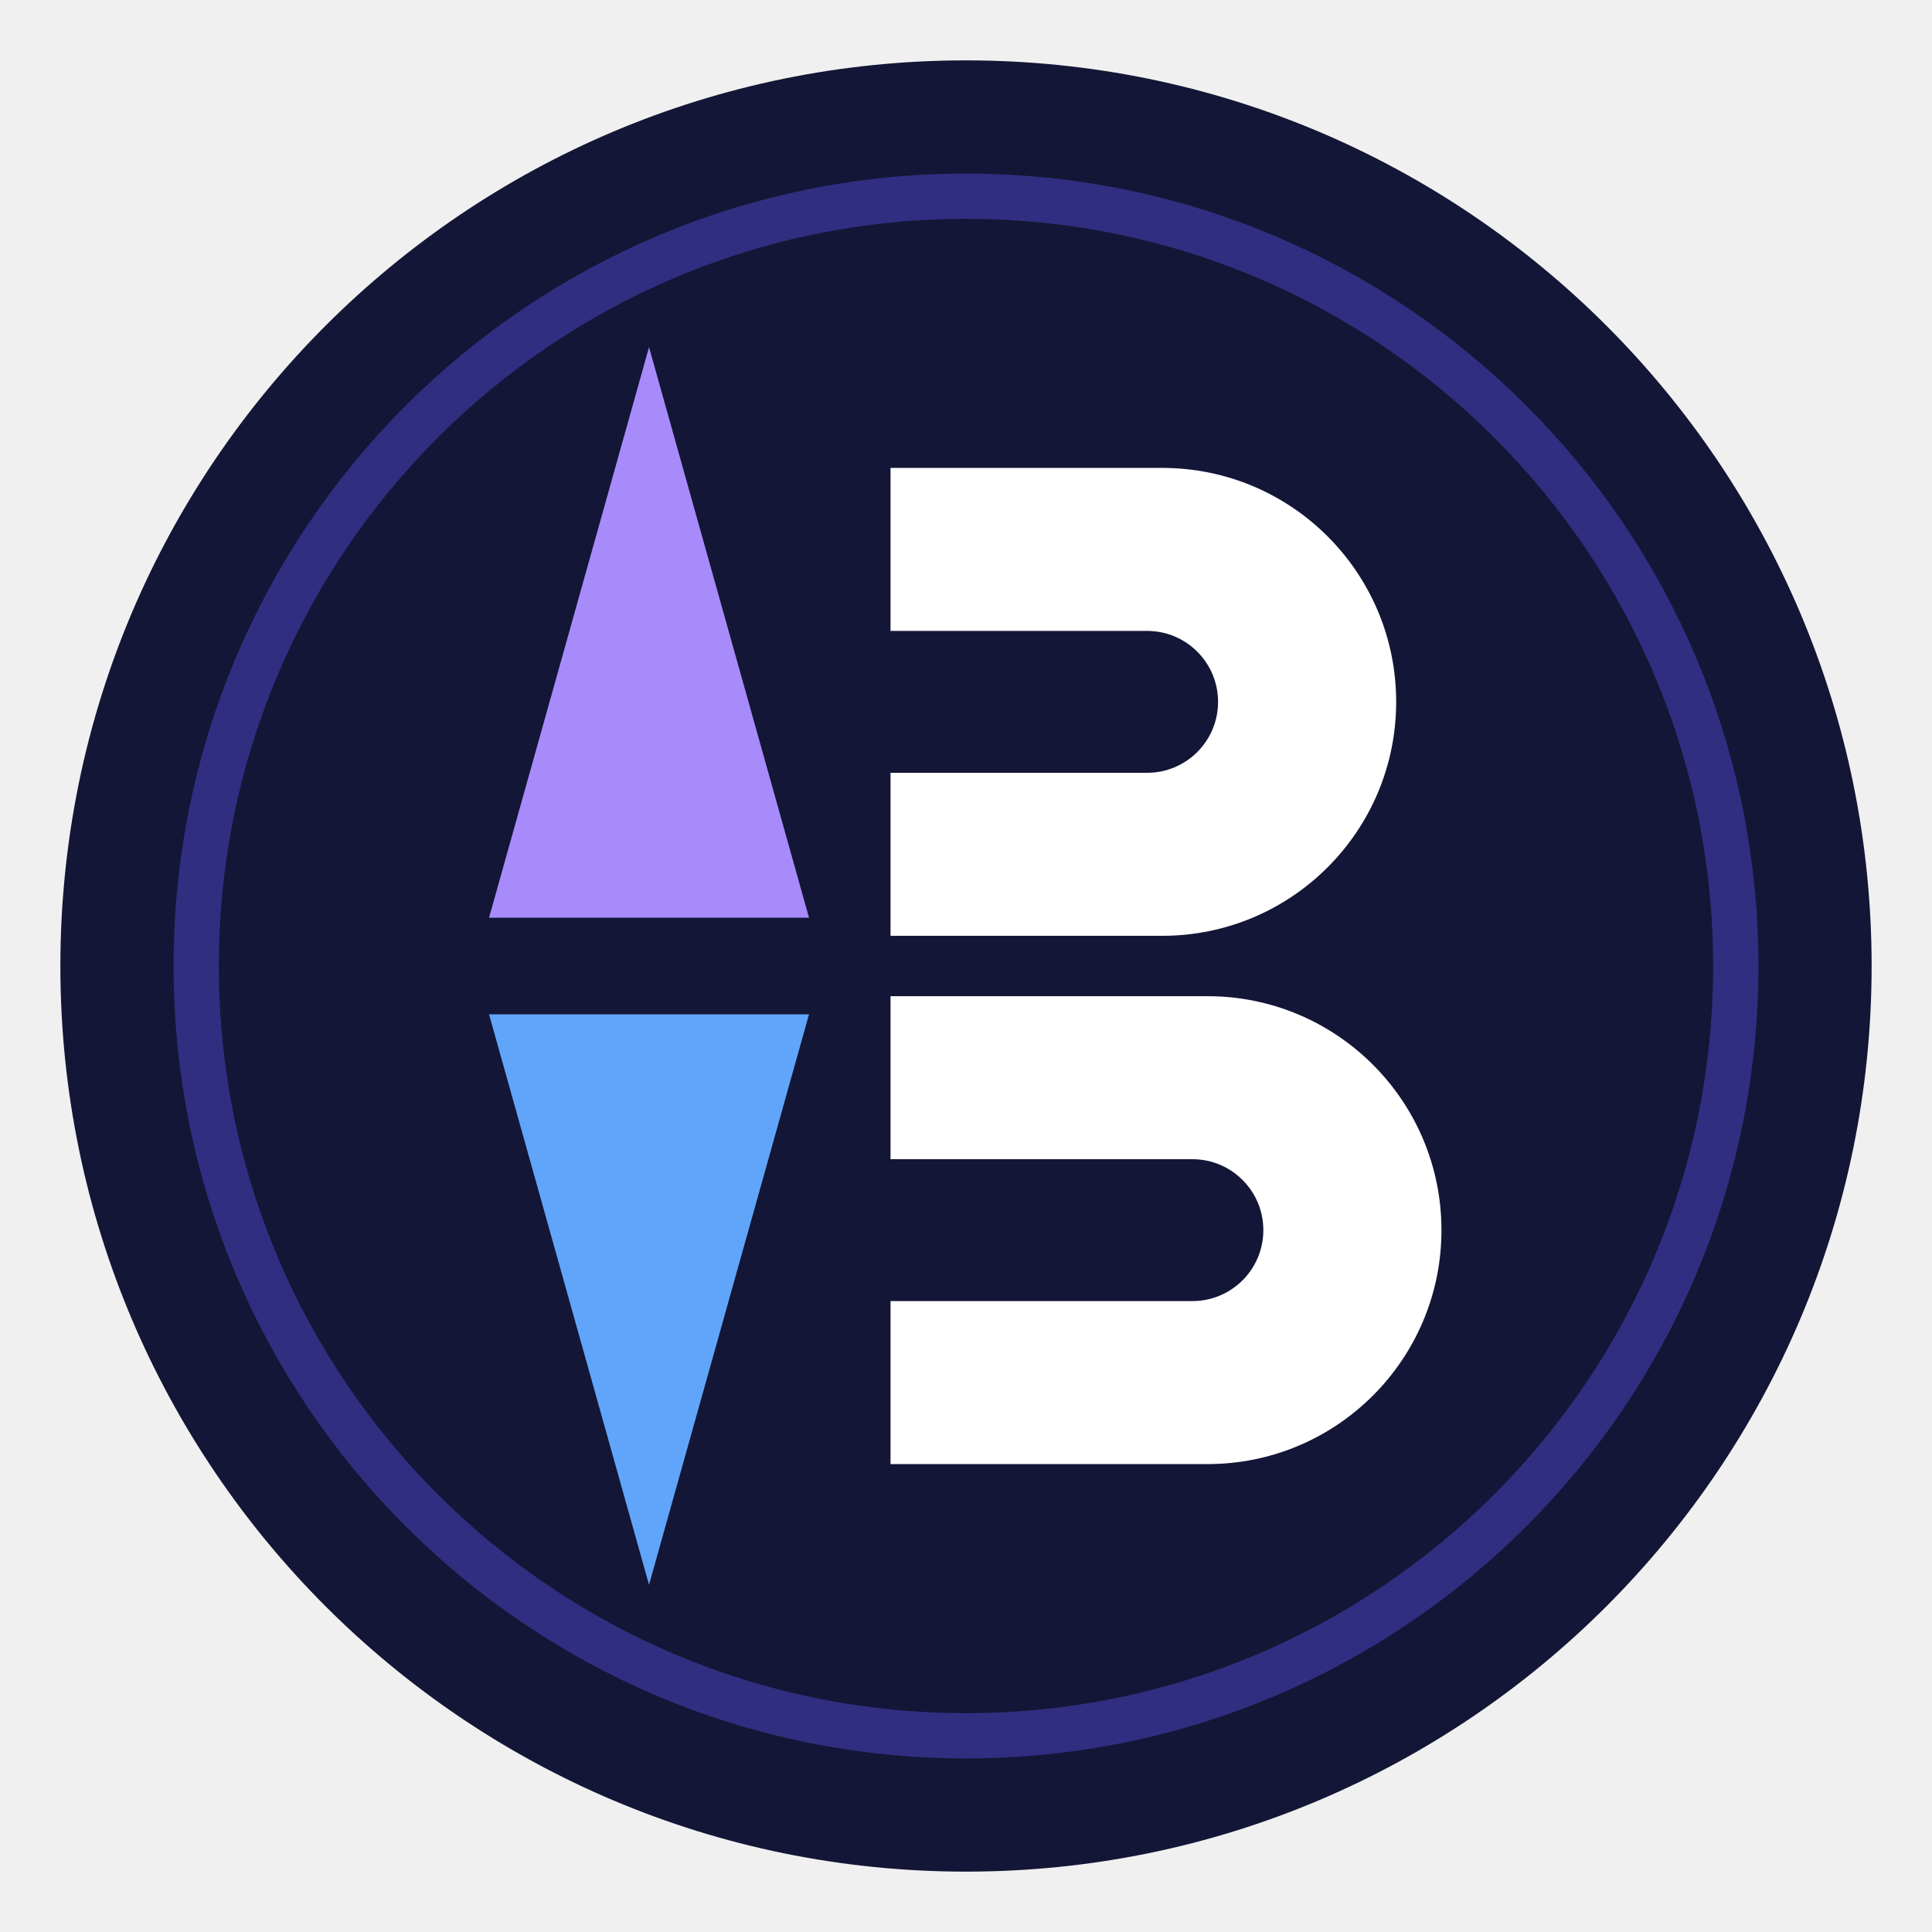
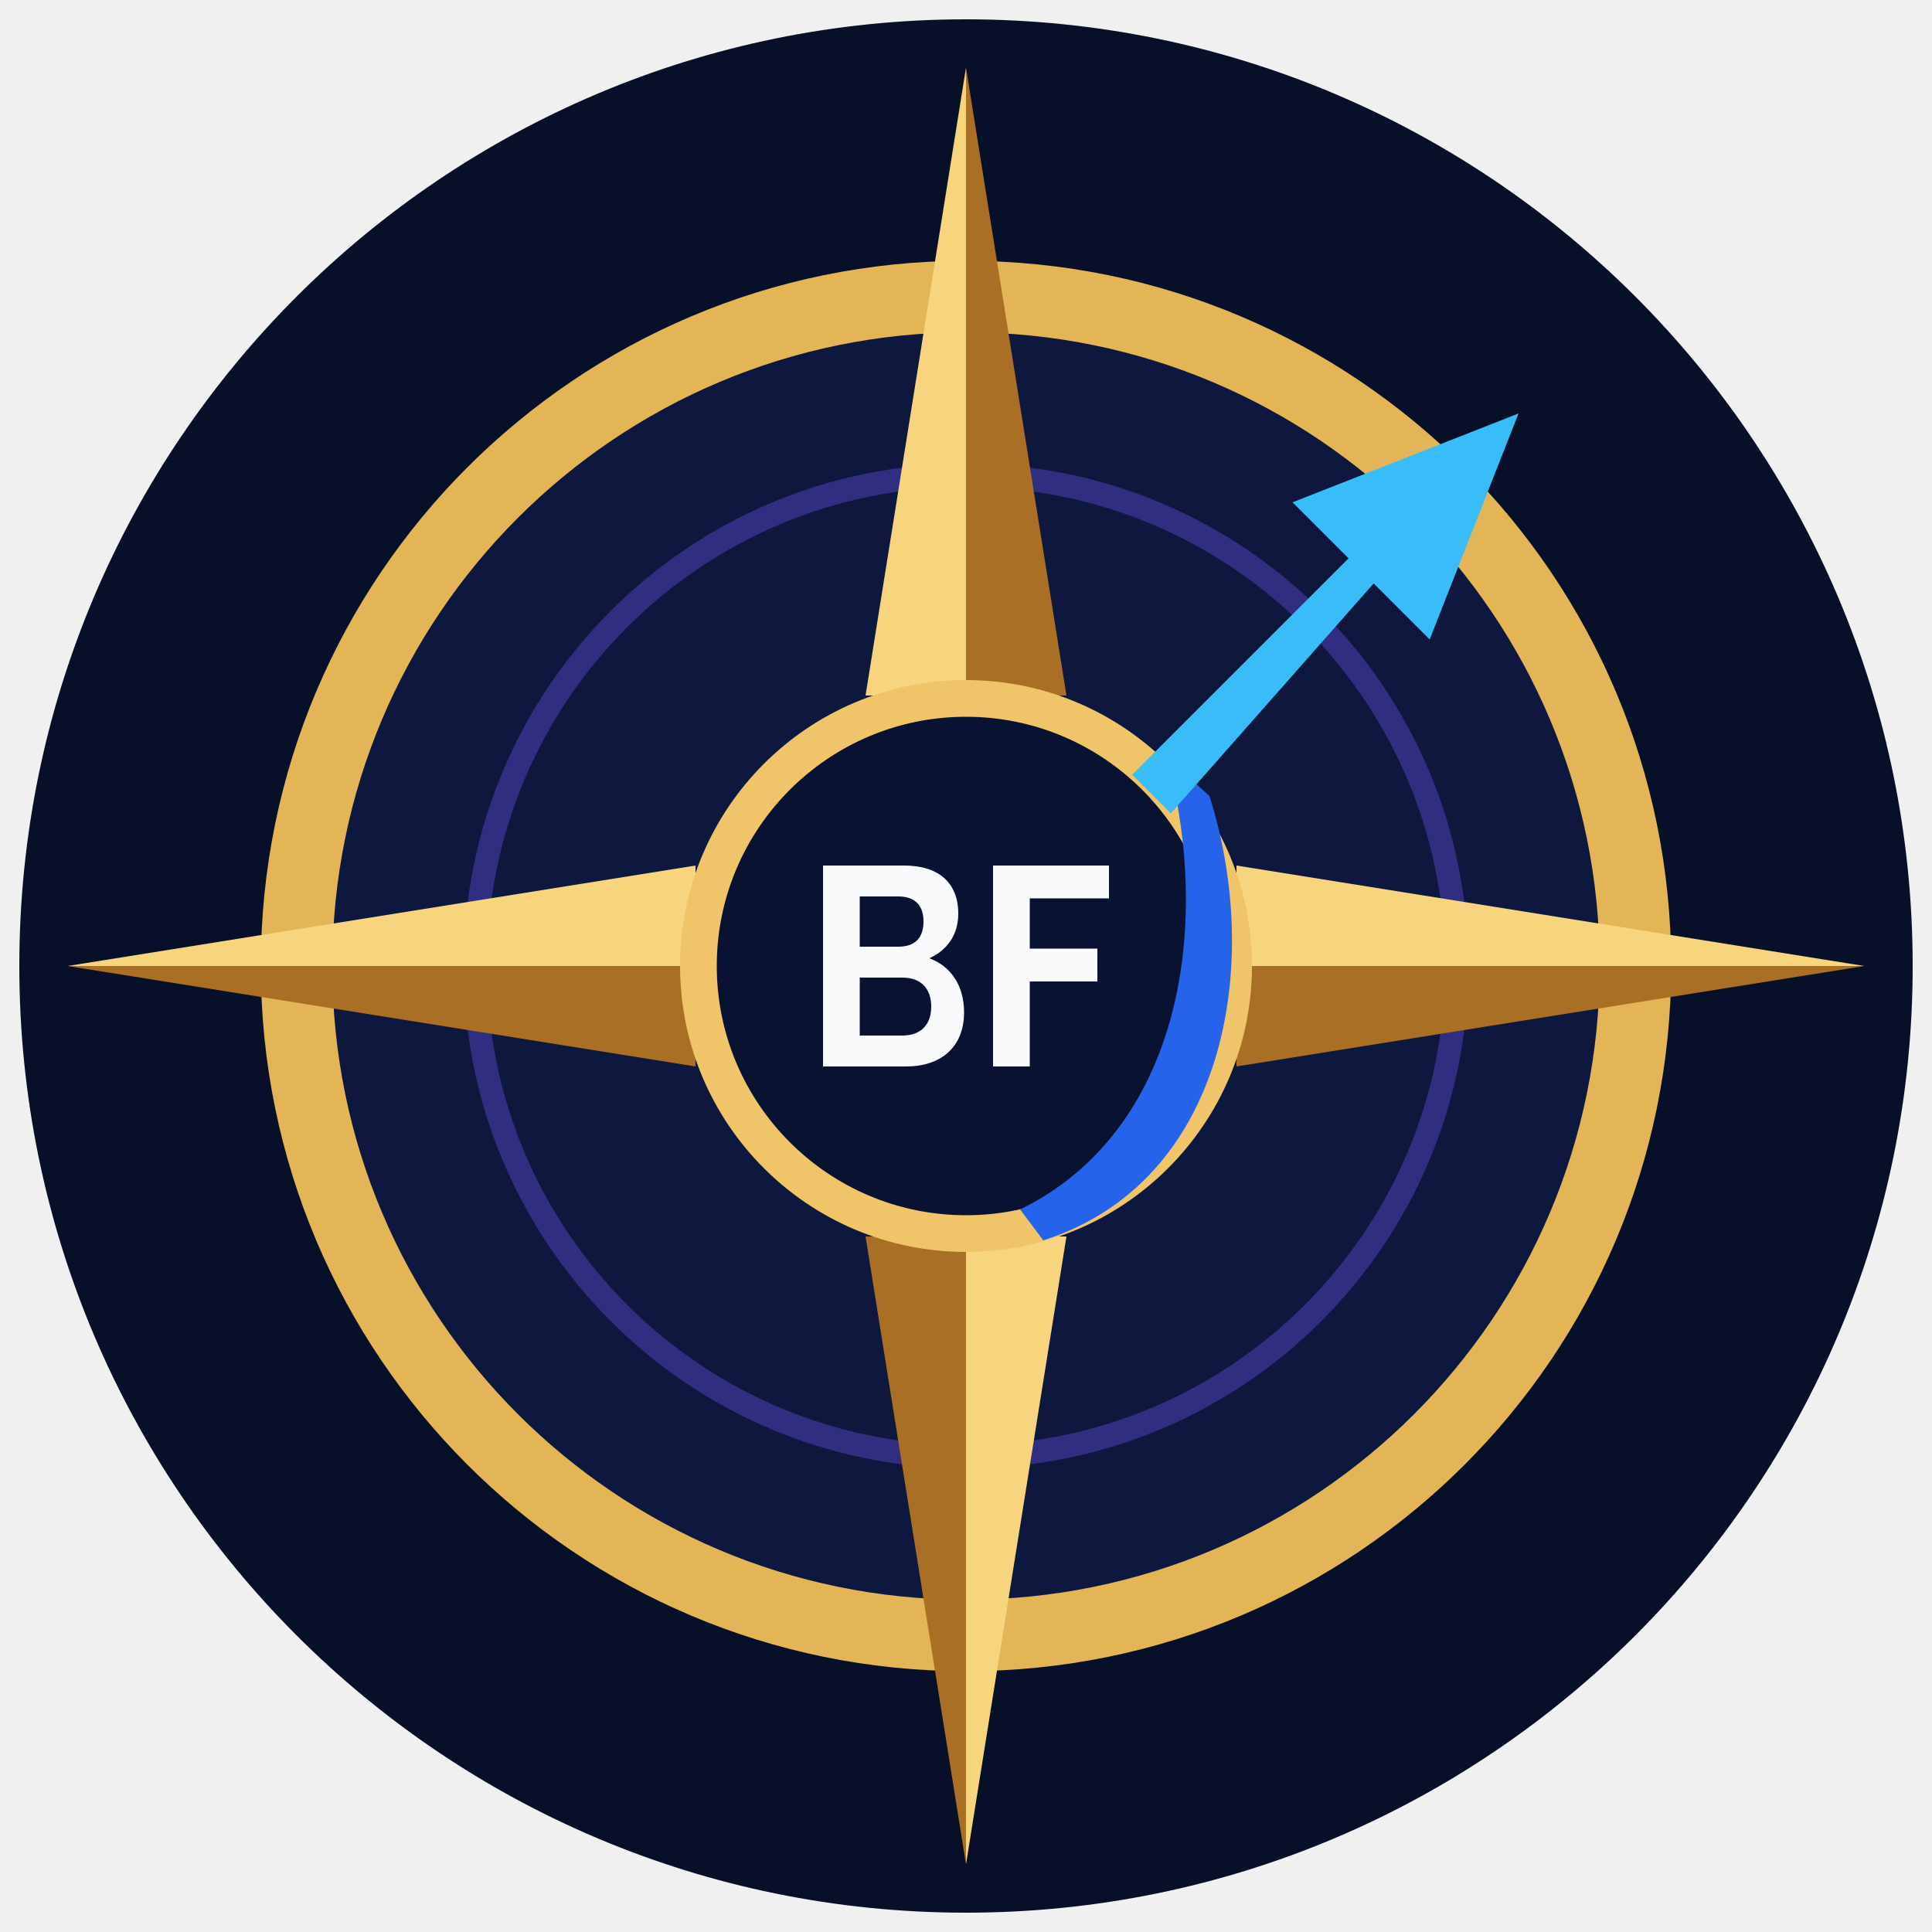
- <svg xmlns="http://www.w3.org/2000/svg" viewBox="0 0 64 64" fill="none">
-   <circle cx="32" cy="32" r="30" fill="#131636" />
-   <circle cx="32" cy="32" r="25.5" stroke="#312E81" stroke-width="1.5" />
-   <path d="M 21.5 11.5 L 26.8 30.4 H 16.2 Z" fill="#A78BFA" />
-   <path d="M 21.5 52.5 L 26.8 33.6 H 16.2 Z" fill="#60A5FA" />
-   <path d="M 29.5 15.5 H 38.5 A 7.75 7.75 0 0 1 38.5 31 H 29.5 V 25.6 H 38 A 2.35 2.35 0 0 0 38 20.9 H 29.5 V 15.5 Z" fill="#FFFFFF" />
-   <path d="M 29.5 33 H 40 A 7.75 7.75 0 0 1 40 48.5 H 29.5 V 43.1 H 39.5 A 2.35 2.35 0 0 0 39.5 38.4 H 29.5 V 33 Z" fill="#FFFFFF" />
+ <svg xmlns="http://www.w3.org/2000/svg" viewBox="0 0 100 100" fill="none">
+   <circle cx="50" cy="50" r="49" fill="#081029" />
+   <circle cx="50" cy="50" r="34" fill="#0E173D" />
+   <path d="M 50 24 C 64.36 24 76 35.64 76 50 C 76 64.36 64.36 76 50 76 C 35.64 76 24 64.36 24 50 C 24 35.64 35.64 24 50 24 Z M 50 25.2 C 36.30 25.2 25.2 36.30 25.2 50 C 25.2 63.70 36.30 74.8 50 74.8 C 63.70 74.8 74.8 63.70 74.8 50 C 74.8 36.30 63.70 25.2 50 25.2 Z" fill="#312E81" />
+   <path d="M 50 13.5 C 70.16 13.5 86.5 29.84 86.5 50 C 86.5 70.16 70.16 86.5 50 86.5 C 29.84 86.5 13.5 70.16 13.5 50 C 13.5 29.84 29.84 13.5 50 13.5 Z M 50 17.2 C 31.88 17.2 17.2 31.88 17.2 50 C 17.2 68.12 31.88 82.8 50 82.8 C 68.12 82.8 82.8 68.12 82.8 50 C 82.8 31.88 68.12 17.2 50 17.2 Z" fill="#E3B556" />
+   <path d="M 50 3.5 L 50 36 L 44.8 36 Z" fill="#F7D47E" />
+   <path d="M 50 3.5 L 55.2 36 L 50 36 Z" fill="#A96F24" />
+   <path d="M 50 96.5 L 50 64 L 44.8 64 Z" fill="#A96F24" />
+   <path d="M 50 96.5 L 55.2 64 L 50 64 Z" fill="#F7D47E" />
+   <path d="M 3.5 50 L 36 50 L 36 44.8 Z" fill="#F7D47E" />
+   <path d="M 3.5 50 L 36 55.2 L 36 50 Z" fill="#A96F24" />
+   <path d="M 96.5 50 L 64 50 L 64 44.8 Z" fill="#F7D47E" />
+   <path d="M 96.5 50 L 64 55.2 L 64 50 Z" fill="#A96F24" />
+   <circle cx="50" cy="50" r="13.8" fill="#0A1232" />
+   <path d="M 50 35.2 C 58.17 35.2 64.8 41.83 64.8 50 C 64.8 58.17 58.17 64.8 50 64.8 C 41.83 64.8 35.2 58.17 35.2 50 C 35.2 41.83 41.83 35.2 50 35.2 Z M 50 37.1 C 42.88 37.1 37.1 42.88 37.1 50 C 37.1 57.12 42.88 62.9 50 62.9 C 57.12 62.9 62.9 57.12 62.9 50 C 62.9 42.88 57.12 37.1 50 37.1 Z" fill="#F0C468" />
+   <path d="M 54.0 64.2 C 63.4 61.2 65.4 50.0 62.6 41.2 L 60.4 39.2 C 62.8 48.2 61.0 58.6 52.8 62.6 Z" fill="#2563EB" />
+   <path d="M 58.6 40.1 L 69.8 28.9 L 66.9 26.0 L 78.6 21.4 L 74.0 33.1 L 71.1 30.2 L 60.6 42.1 Z" fill="#38BDF8" />
+   <path fill-rule="evenodd" d="M 42.6 44.8 H 46.8 C 48.6 44.8 49.6 45.7 49.6 47.3 C 49.6 48.4 49.0 49.2 48.1 49.6 C 49.2 50.0 49.9 51.0 49.9 52.4 C 49.9 54.2 48.7 55.2 46.9 55.2 H 42.6 Z M 44.5 46.4 V 49.0 H 46.5 C 47.4 49.0 47.8 48.5 47.8 47.7 C 47.8 46.9 47.4 46.4 46.5 46.4 Z M 44.5 50.6 V 53.6 H 46.7 C 47.7 53.6 48.2 53.0 48.2 52.1 C 48.2 51.2 47.7 50.6 46.7 50.6 Z" fill="#F8FAFC" />
+   <path d="M 51.4 44.8 H 57.4 V 46.5 H 53.3 V 49.1 H 56.8 V 50.8 H 53.3 V 55.2 H 51.4 Z" fill="#F8FAFC" />
</svg>
